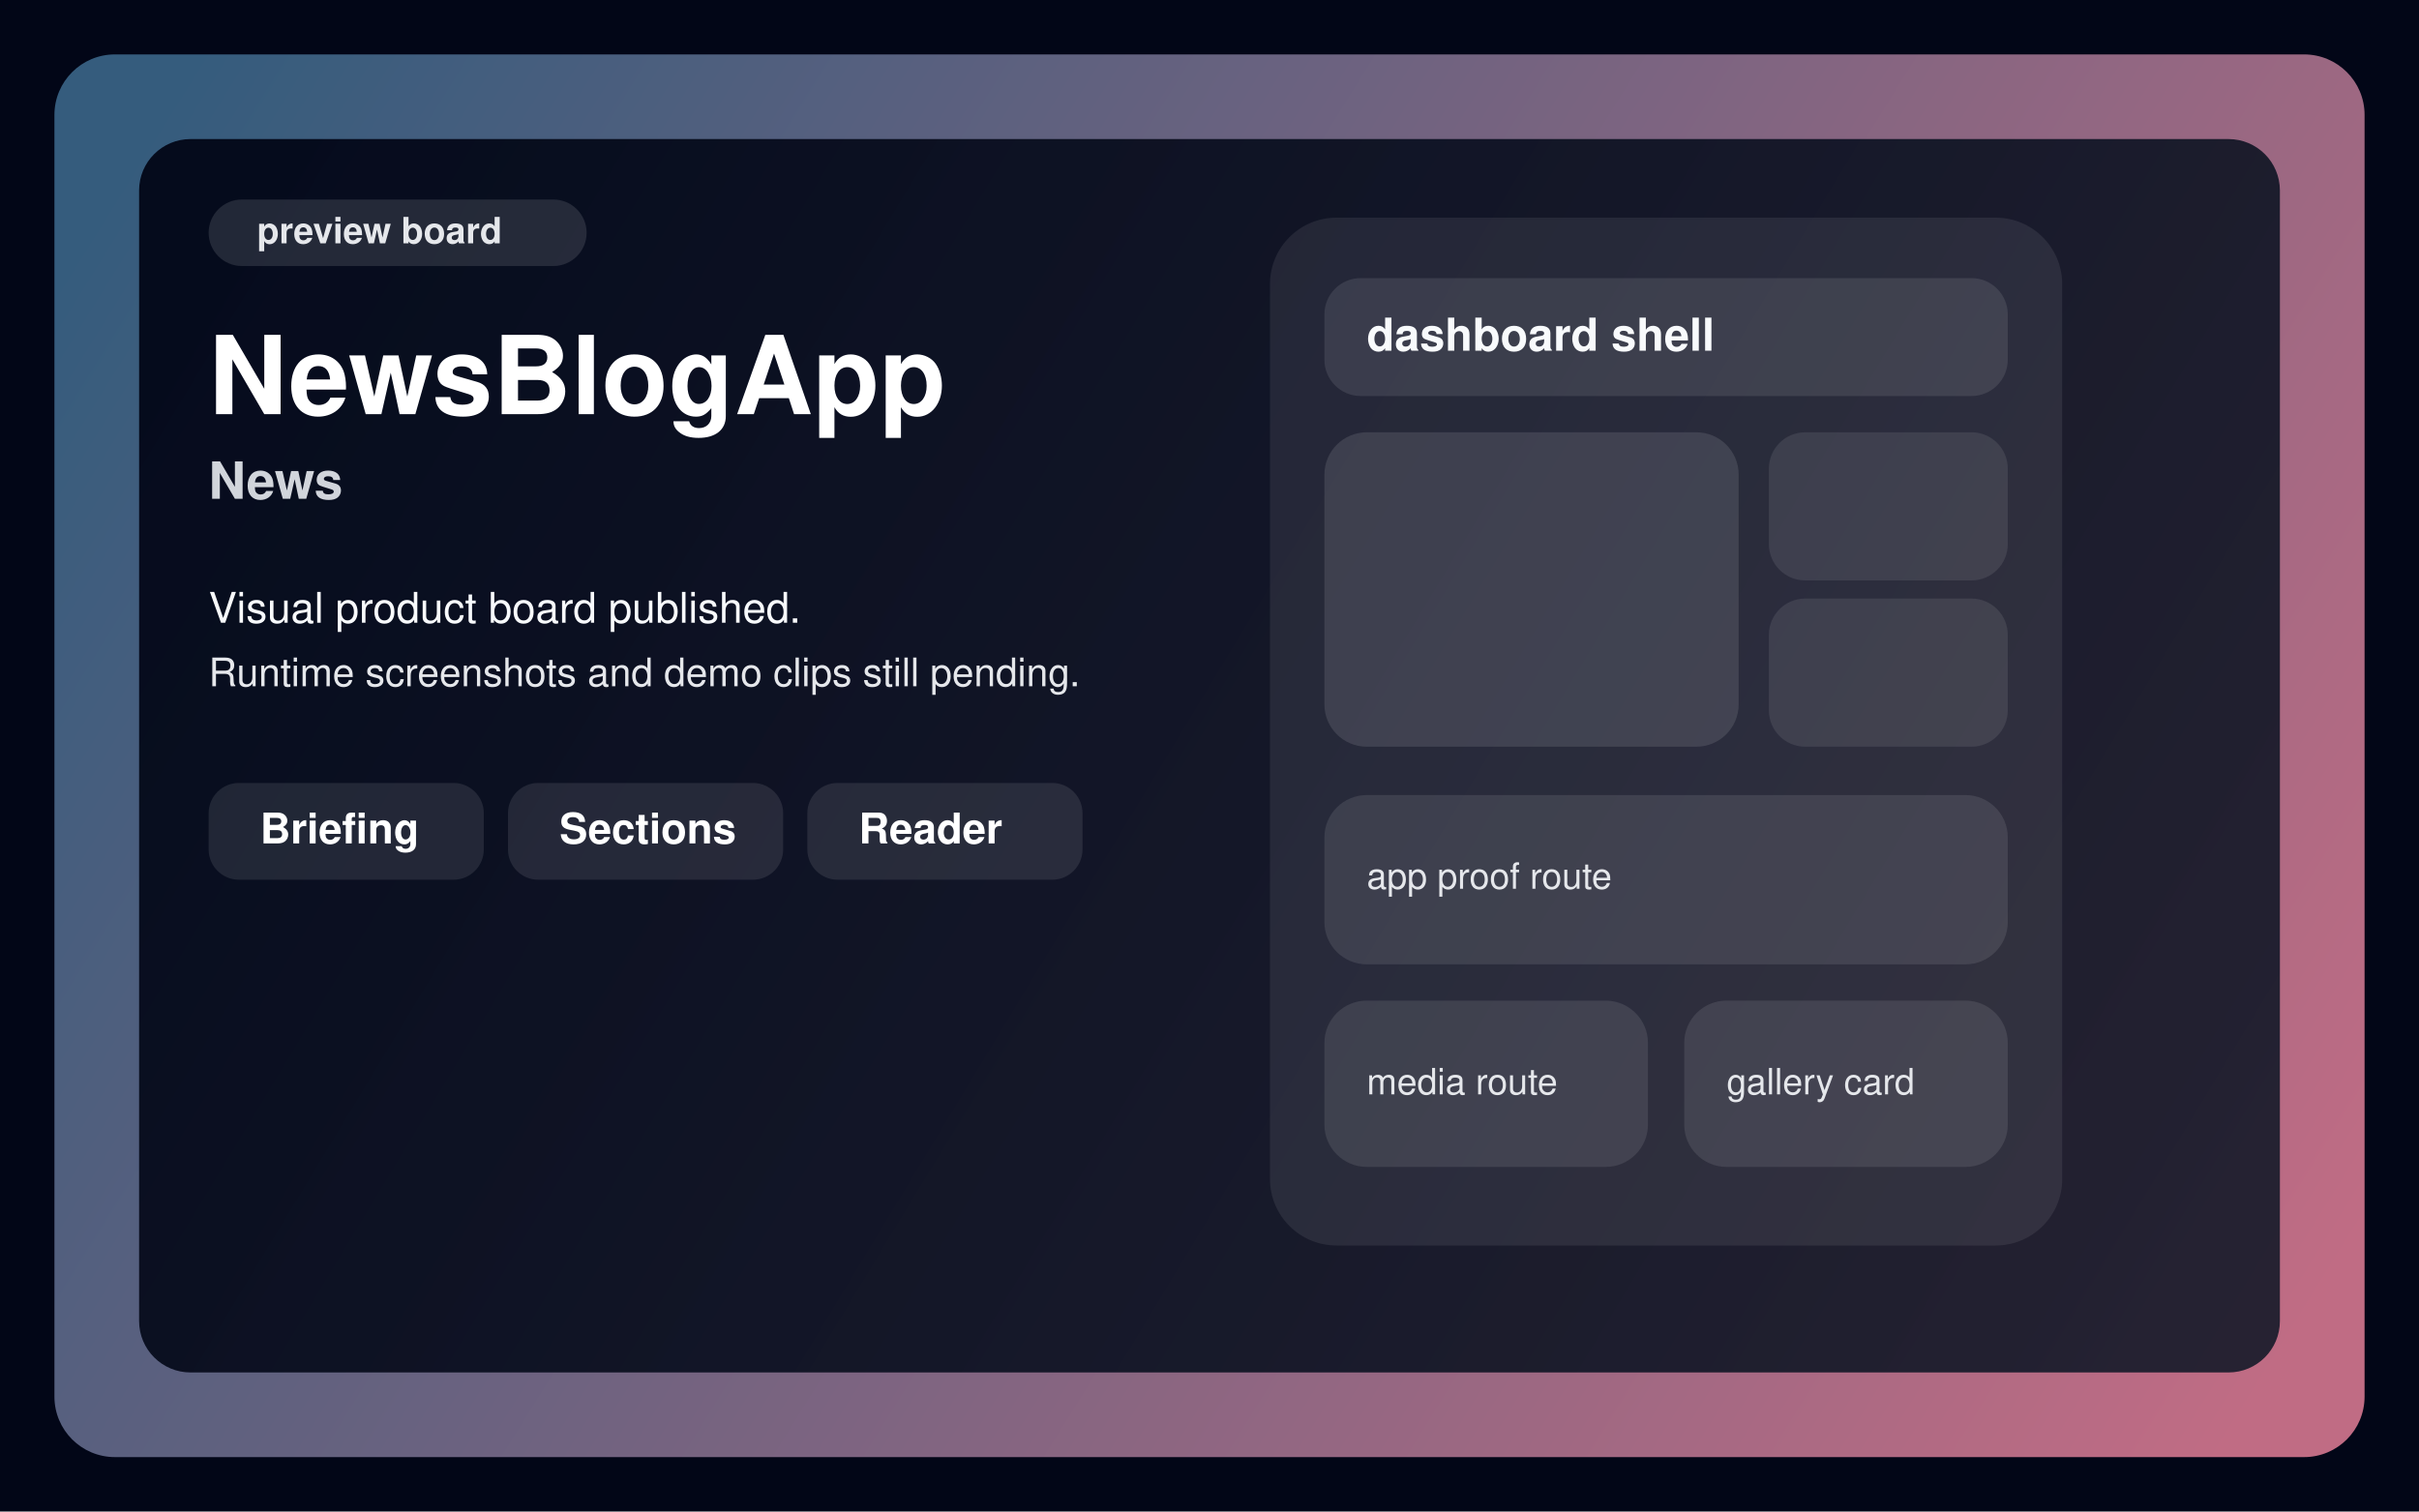
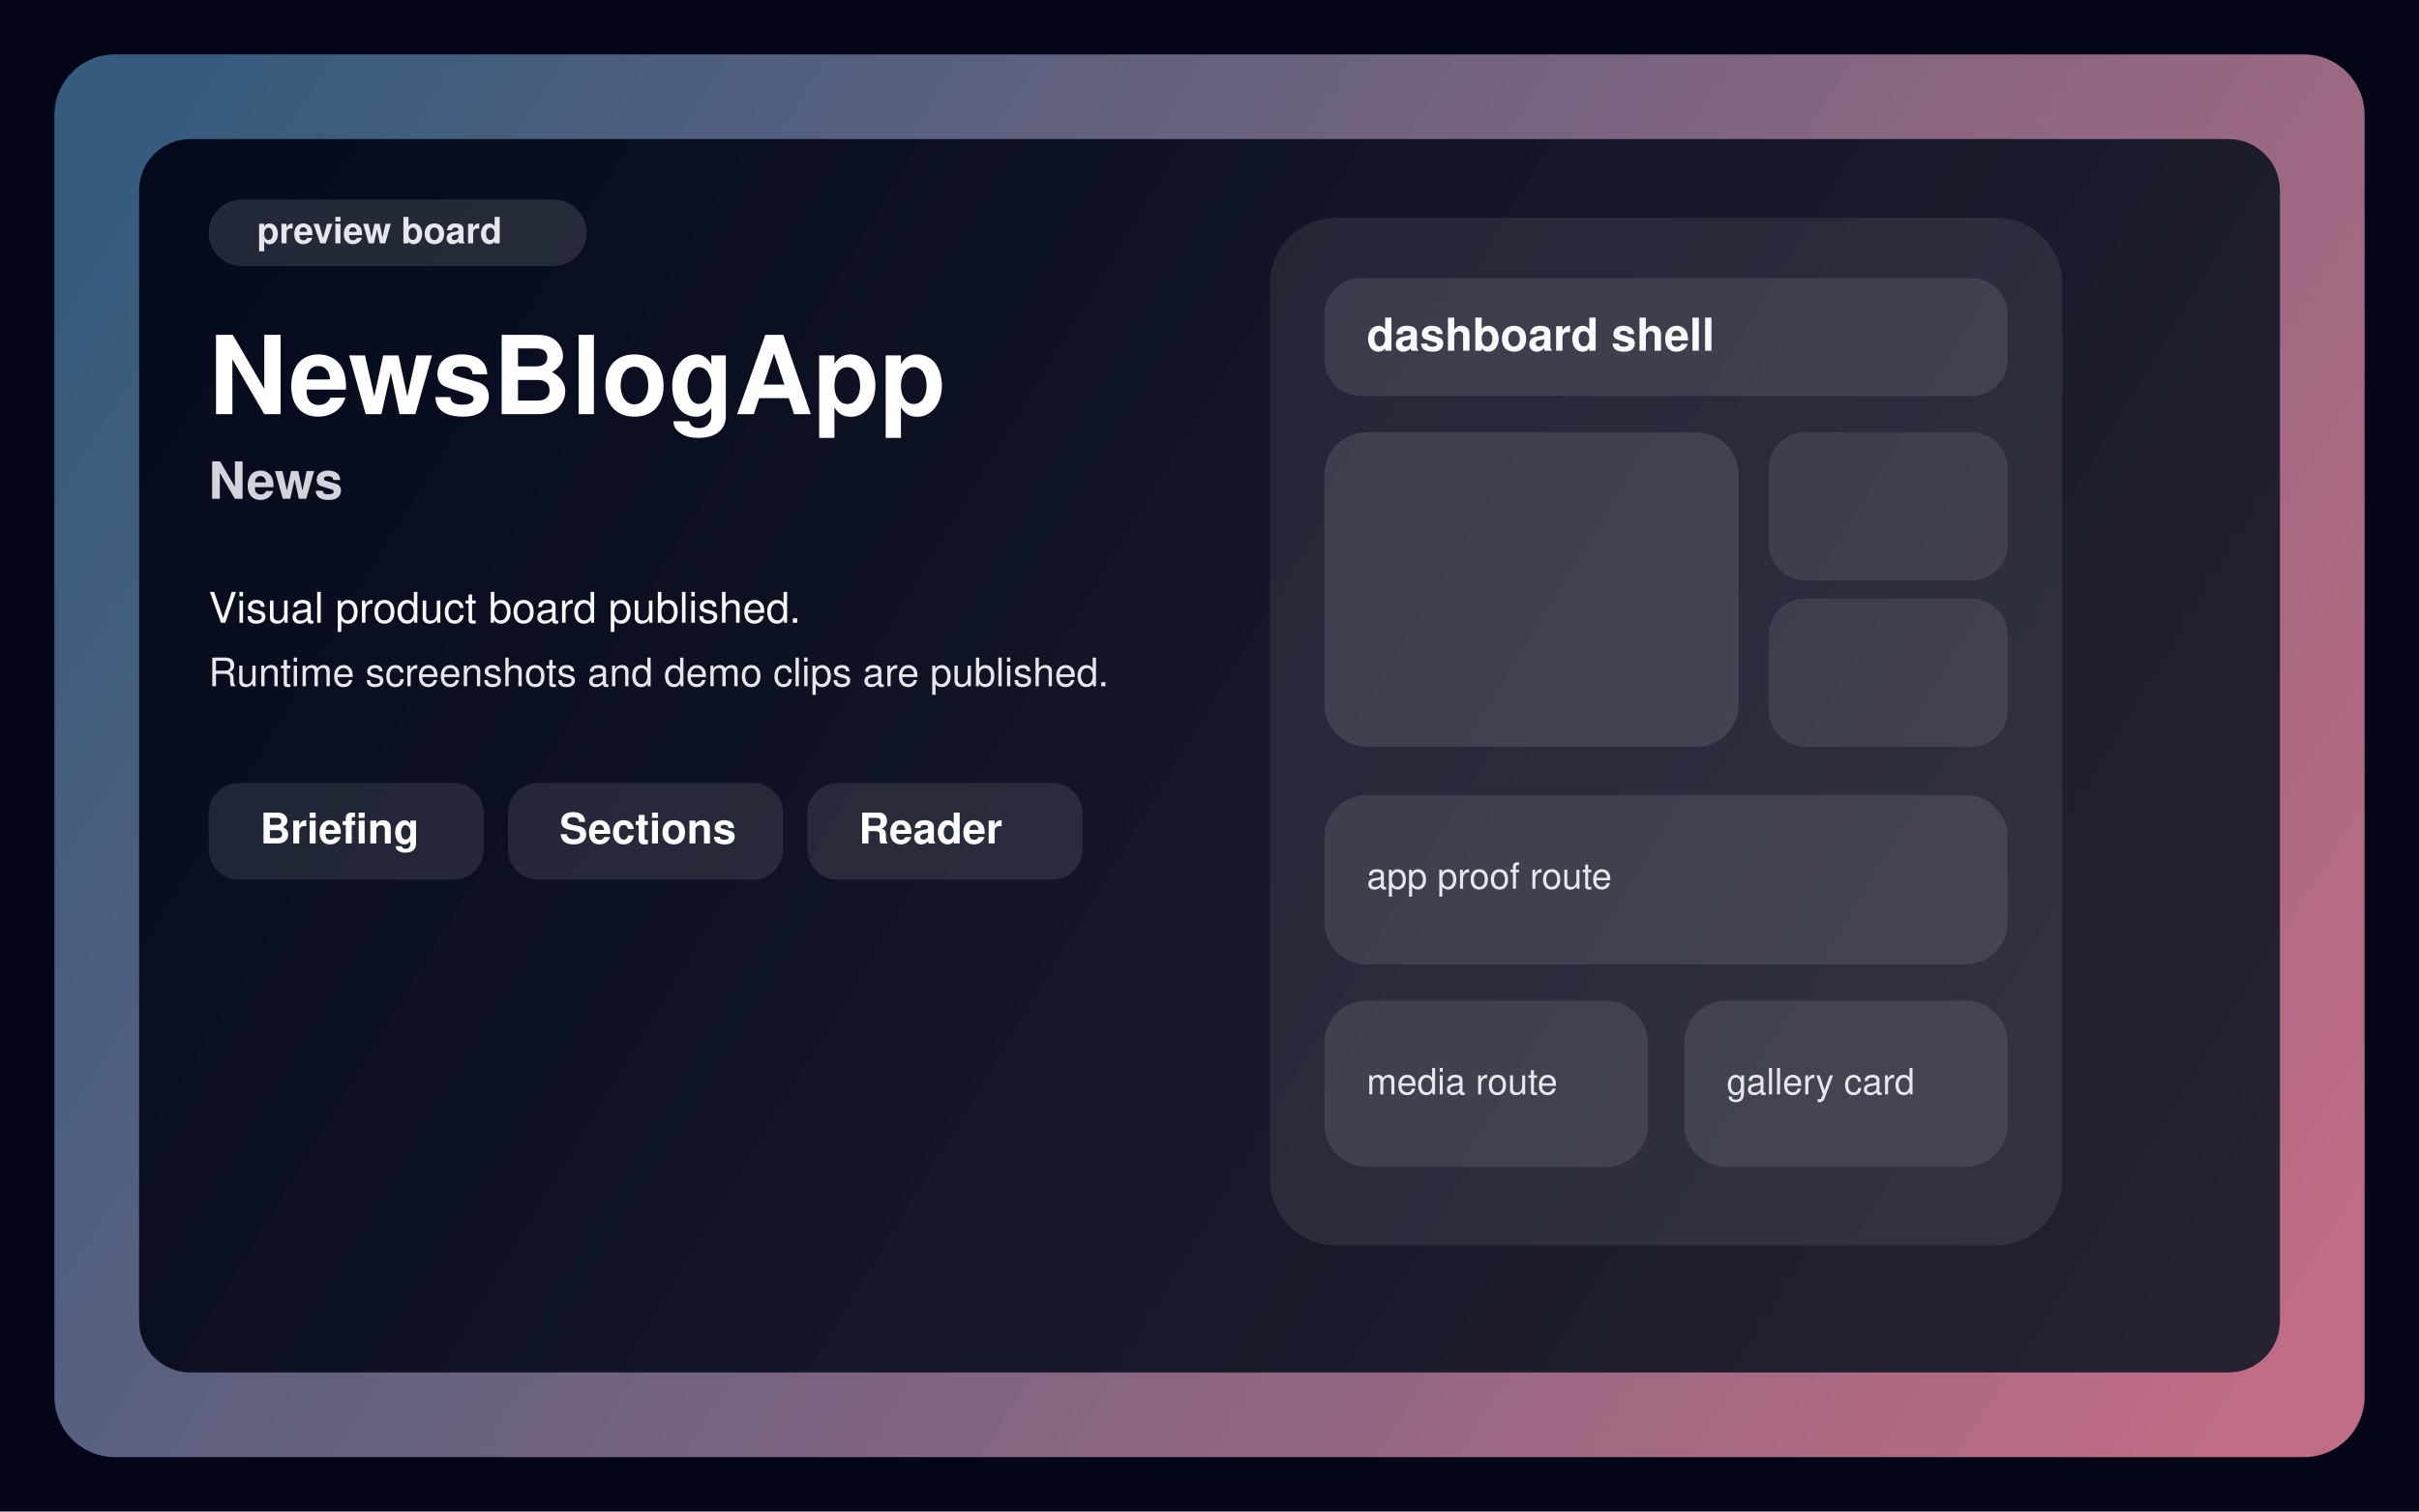
<svg xmlns="http://www.w3.org/2000/svg" width="1600" height="1000" viewBox="0 0 1600 1000" fill="none">
  <defs>
    <linearGradient id="bg" x1="110" y1="70" x2="1490" y2="930" gradientUnits="userSpaceOnUse">
      <stop stop-color="#355C7D" />
      <stop offset="1" stop-color="#C06C84" />
    </linearGradient>
    <linearGradient id="panel" x1="130" y1="104" x2="1460" y2="908" gradientUnits="userSpaceOnUse">
      <stop stop-color="#020617" stop-opacity="0.95" />
      <stop offset="1" stop-color="#111827" stop-opacity="0.88" />
    </linearGradient>
  </defs>
  <rect width="1600" height="1000" fill="#020617" />
  <rect x="36" y="36" width="1528" height="928" rx="40" fill="url(#bg)" />
  <rect x="92" y="92" width="1416" height="816" rx="34" fill="url(#panel)" />
  <rect x="138" y="132" width="250" height="44" rx="22" fill="white" fill-opacity="0.12" />
  <text x="170" y="161" fill="#E5E7EB" font-size="24" font-family="SF Pro Display, Helvetica, Arial, sans-serif" font-weight="700">preview board</text>
  <text x="138" y="274" fill="white" font-size="72" font-family="SF Pro Display, Helvetica, Arial, sans-serif" font-weight="800">NewsBlogApp</text>
  <text x="138" y="330" fill="#D1D5DB" font-size="34" font-family="SF Pro Display, Helvetica, Arial, sans-serif" font-weight="600">News</text>
  <text x="138" y="412" fill="#F8FAFC" font-size="28" font-family="SF Pro Display, Helvetica, Arial, sans-serif">Visual product board published.</text>
-   <text x="138" y="454" fill="#E5E7EB" font-size="26" font-family="SF Pro Display, Helvetica, Arial, sans-serif">Runtime screenshots and demo clips still pending.</text>
+   <text x="138" y="454" fill="#E5E7EB" font-size="26" font-family="SF Pro Display, Helvetica, Arial, sans-serif">Runtime screenshots and demo clips are published.</text>
  <rect x="138" y="518" width="182" height="64" rx="20" fill="white" fill-opacity="0.10" />
  <text x="172" y="558" fill="white" font-size="28" font-family="SF Pro Display, Helvetica, Arial, sans-serif" font-weight="700">Briefing</text>
  <rect x="336" y="518" width="182" height="64" rx="20" fill="white" fill-opacity="0.10" />
  <text x="370" y="558" fill="white" font-size="28" font-family="SF Pro Display, Helvetica, Arial, sans-serif" font-weight="700">Sections</text>
  <rect x="534" y="518" width="182" height="64" rx="20" fill="white" fill-opacity="0.10" />
  <text x="568" y="558" fill="white" font-size="28" font-family="SF Pro Display, Helvetica, Arial, sans-serif" font-weight="700">Reader</text>
  <rect x="840" y="144" width="524" height="680" rx="44" fill="white" fill-opacity="0.08" />
  <rect x="876" y="184" width="452" height="78" rx="24" fill="white" fill-opacity="0.10" />
  <rect x="876" y="286" width="274" height="208" rx="28" fill="white" fill-opacity="0.11" />
  <rect x="1170" y="286" width="158" height="98" rx="24" fill="white" fill-opacity="0.09" />
  <rect x="1170" y="396" width="158" height="98" rx="24" fill="white" fill-opacity="0.09" />
  <rect x="876" y="526" width="452" height="112" rx="28" fill="white" fill-opacity="0.10" />
  <rect x="876" y="662" width="214" height="110" rx="28" fill="white" fill-opacity="0.10" />
  <rect x="1114" y="662" width="214" height="110" rx="28" fill="white" fill-opacity="0.10" />
  <text x="904" y="232" fill="#F8FAFC" font-size="30" font-family="SF Pro Display, Helvetica, Arial, sans-serif" font-weight="700">dashboard shell</text>
  <text x="904" y="588" fill="#E5E7EB" font-size="24" font-family="SF Pro Display, Helvetica, Arial, sans-serif">app proof route</text>
  <text x="904" y="724" fill="#E5E7EB" font-size="24" font-family="SF Pro Display, Helvetica, Arial, sans-serif">media route</text>
  <text x="1142" y="724" fill="#E5E7EB" font-size="24" font-family="SF Pro Display, Helvetica, Arial, sans-serif">gallery card</text>
</svg>
